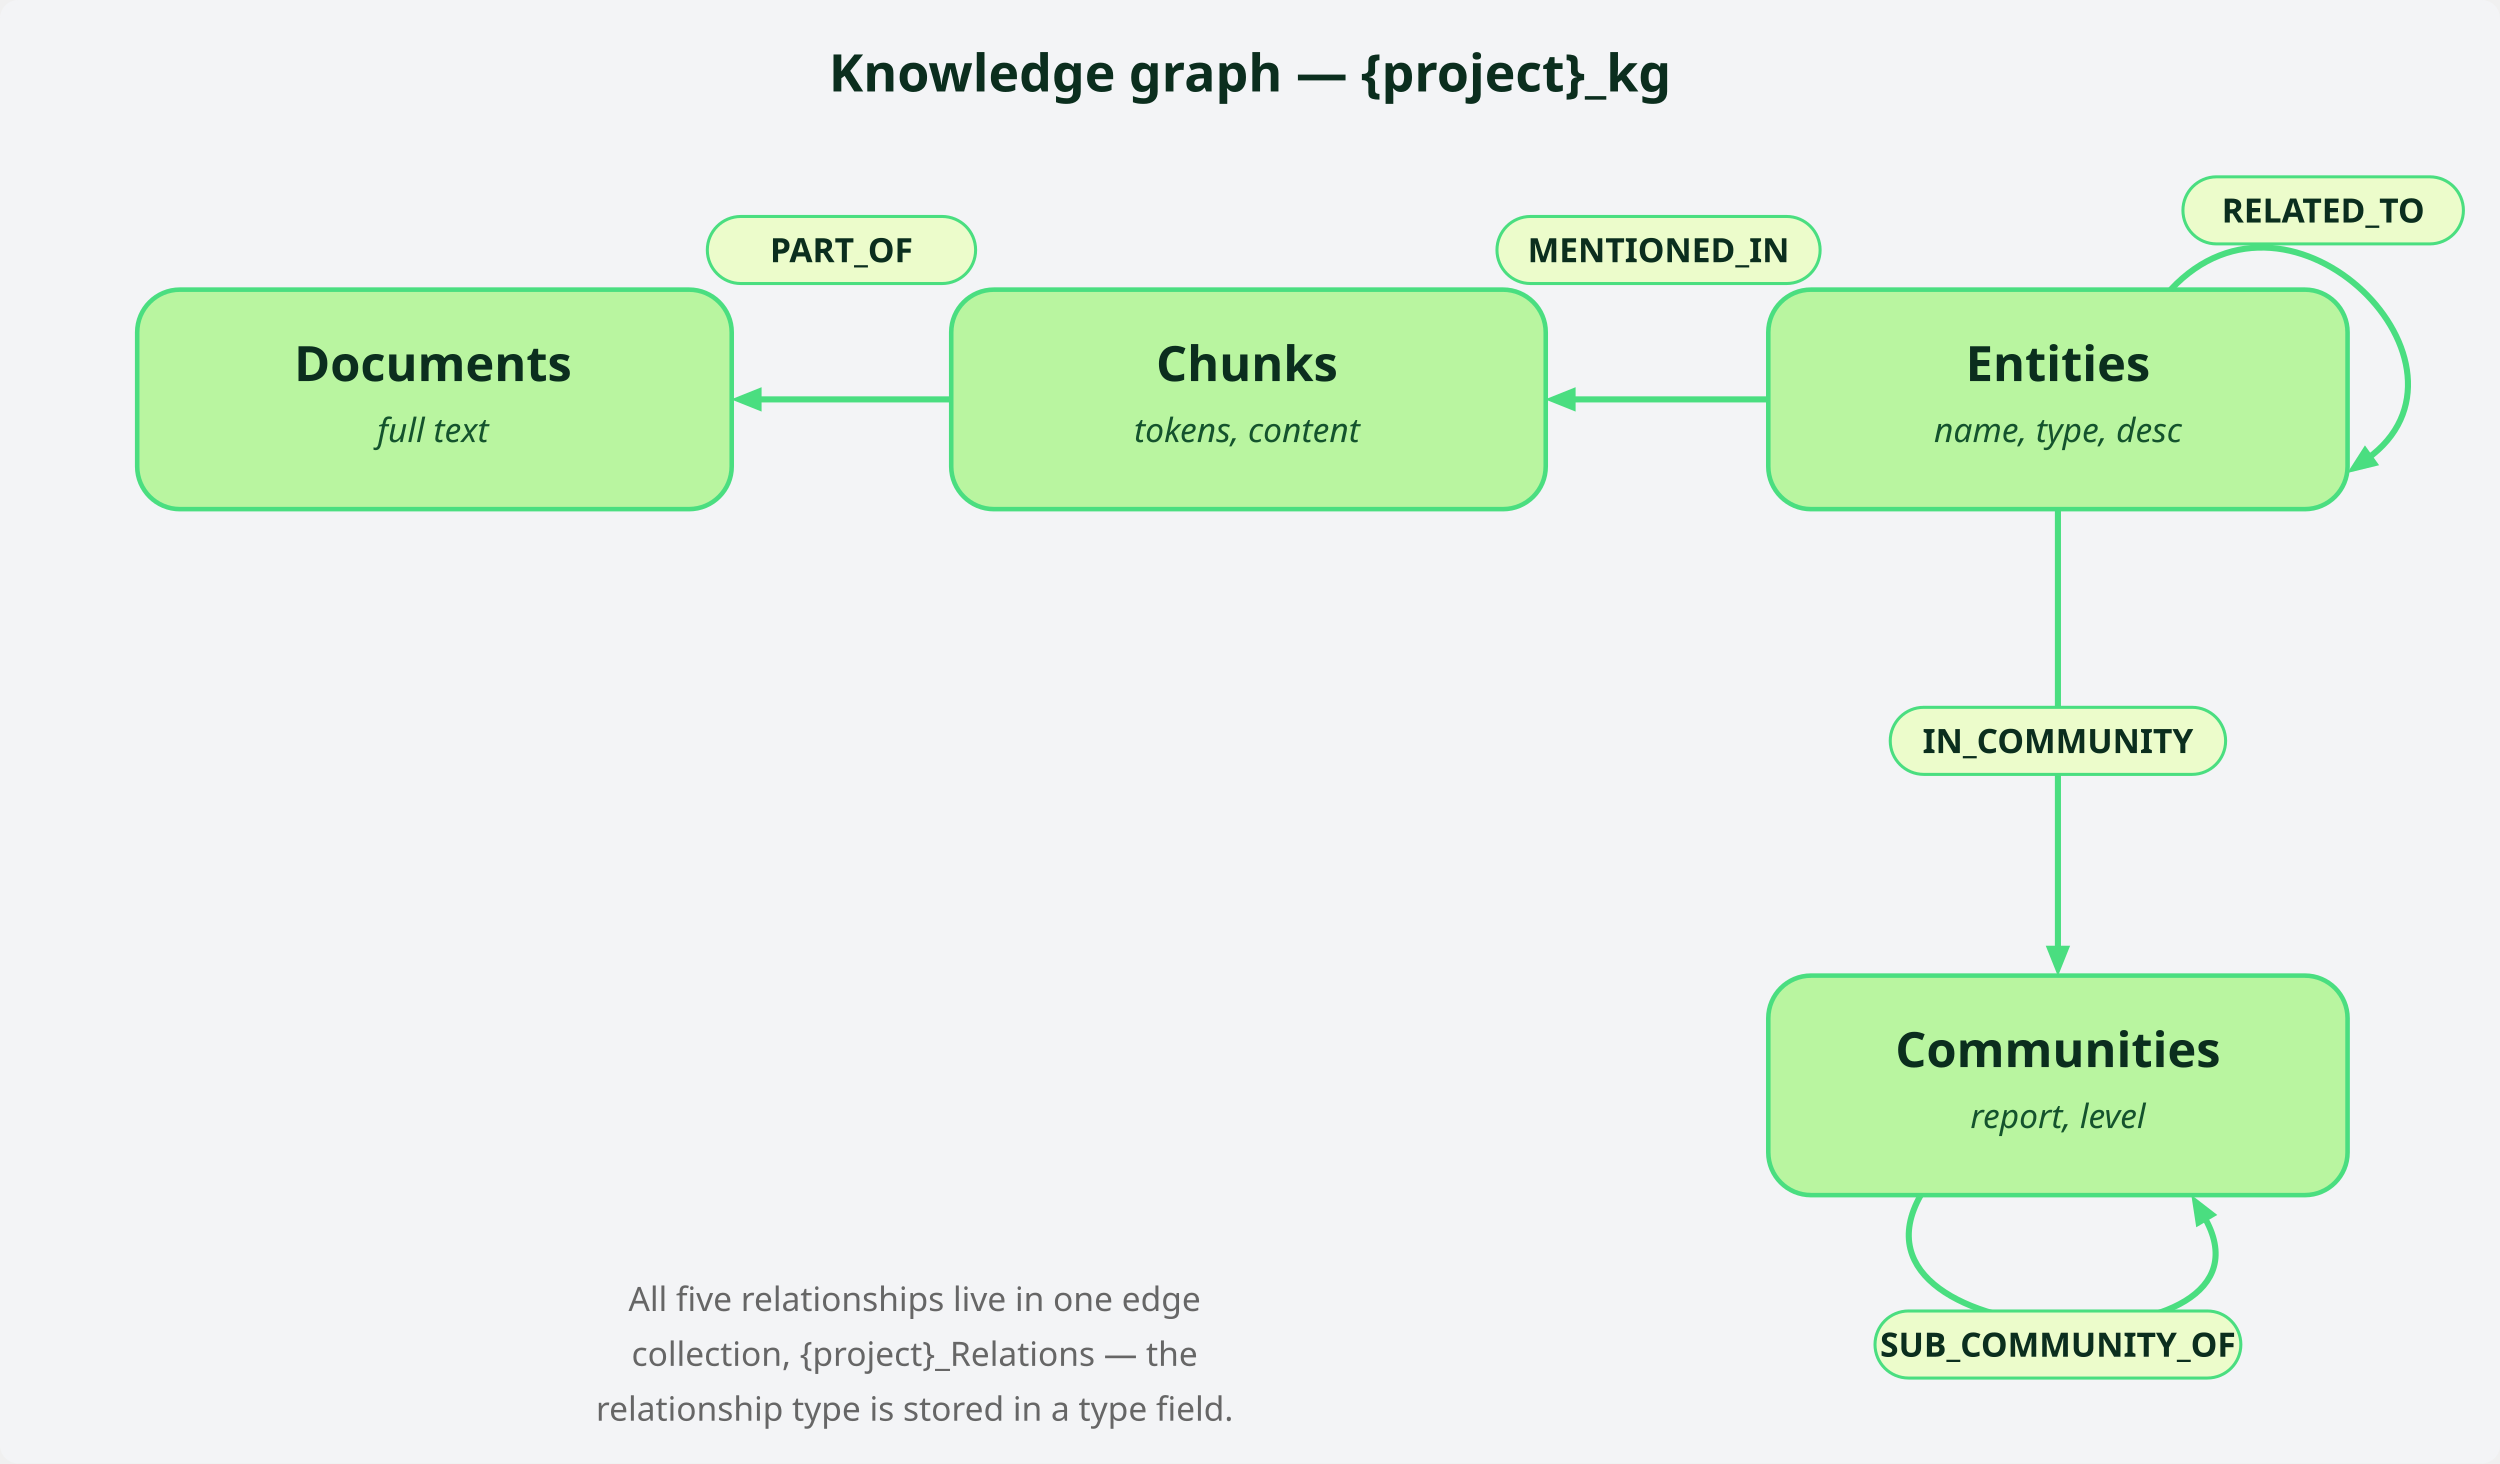
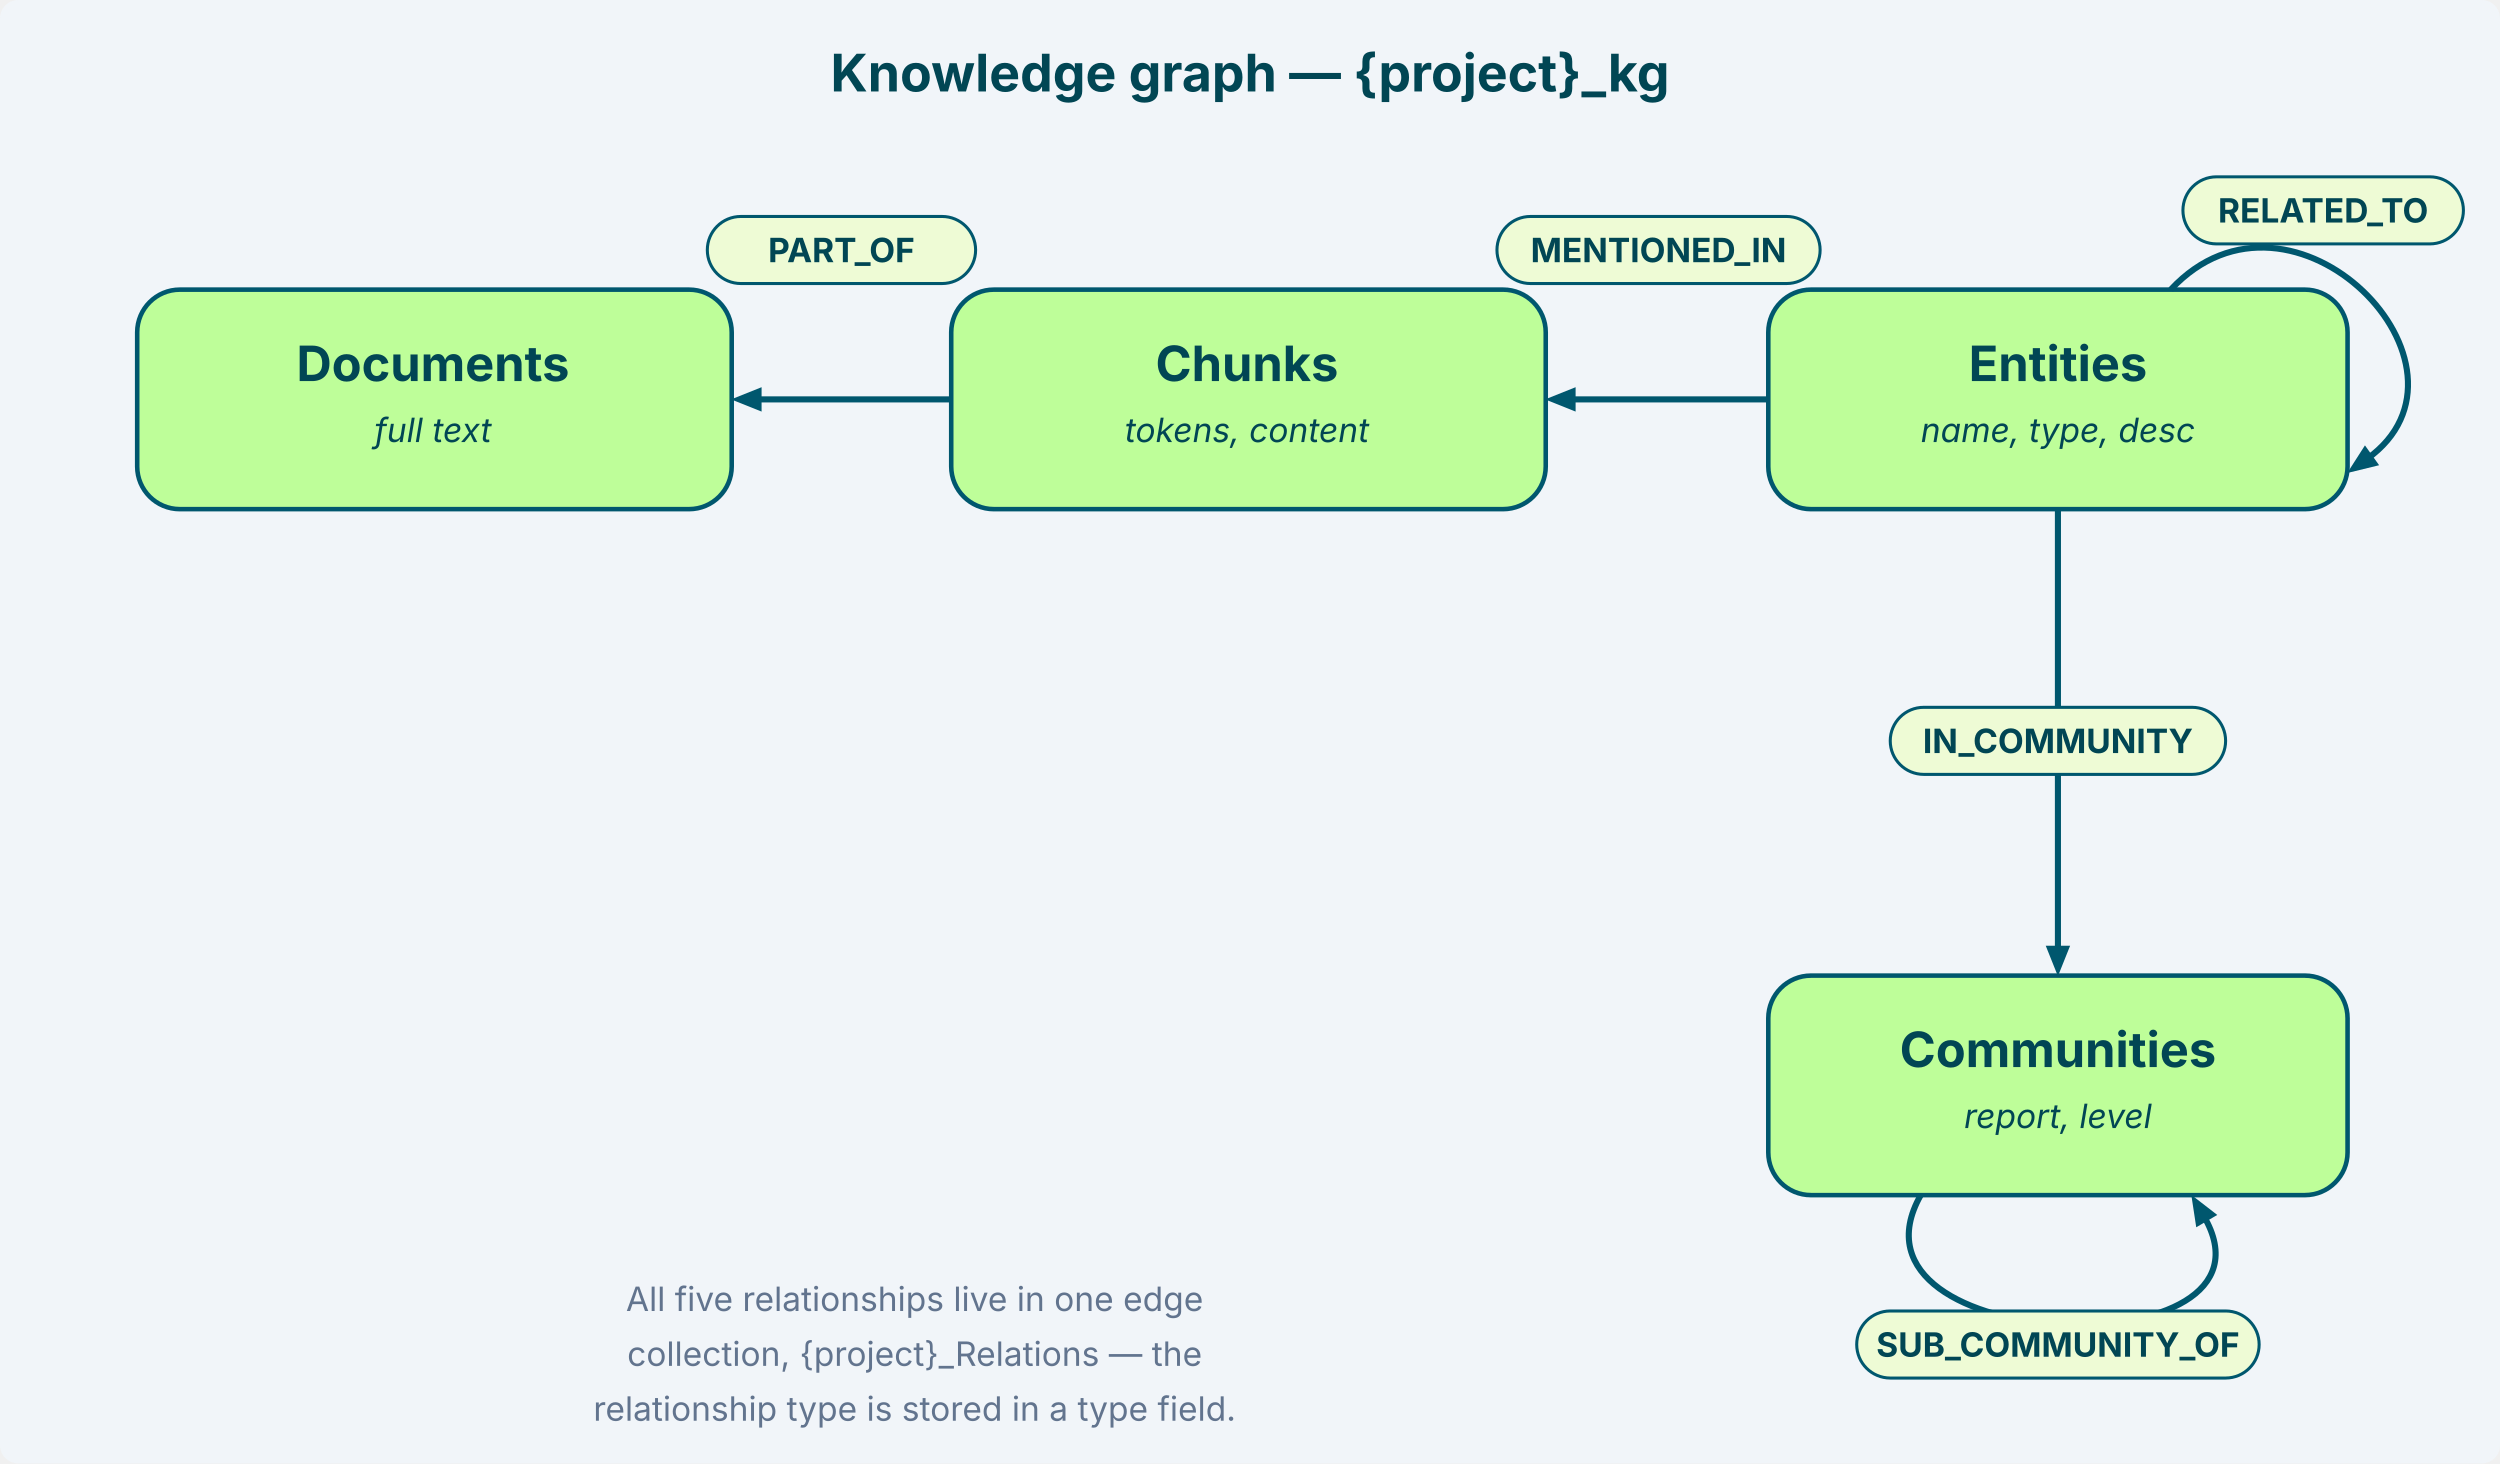
<svg xmlns="http://www.w3.org/2000/svg" viewBox="0 0 820 480" width="820" height="480">
  <style>
-     .agkg text { font-family: sans-serif; }
-     .agkg .vtx { fill: #b9f5a0; stroke: #4ade80; stroke-width: 1.5; }
-     .agkg .card:hover .vtx { fill: #ffffff; stroke: #22c55e; }
-     .agkg .vtitle { font-size: 16px; font-weight: bold; fill: #0b2e1e; }
-     .agkg .vsub { font-size: 11px; font-style: italic; fill: #14532d; }
-     .agkg .elabel { font-size: 11px; font-weight: bold; fill: #0b2e1e; }
-     .agkg .ebadge { fill: #ecfccb; stroke: #4ade80; stroke-width: 1; }
-     .agkg .note { font-size: 11px; fill: #666; }
+     .agkg text { font-family: Inter, -apple-system, BlinkMacSystemFont, 'Segoe UI', Helvetica, Arial, sans-serif; }
+     .agkg .vtx { fill: #befe99; stroke: #00576e; stroke-width: 1.5; }
+     .agkg .card:hover .vtx { fill: #ffffff; stroke: #00576e; }
+     .agkg .vtitle { font-size: 16px; font-weight: bold; fill: #014654; }
+     .agkg .vsub { font-size: 11px; font-style: italic; fill: #014654; }
+     .agkg .elabel { font-size: 11px; font-weight: bold; fill: #014654; }
+     .agkg .ebadge { fill: #eefbd5; stroke: #00576e; stroke-width: 1; }
+     .agkg .note { font-size: 11px; fill: #62748e; }
  </style>
  <defs>
    <marker id="agkg-arrow" markerWidth="10" markerHeight="8" refX="2" refY="4" orient="auto" markerUnits="userSpaceOnUse">
-       <polygon points="0 0,10 4,0 8" fill="#4ade80" />
+       <polygon points="0 0,10 4,0 8" fill="#00576e" />
    </marker>
  </defs>
  <g class="agkg">
-     <rect width="820" height="480" fill="#f3f4f6" rx="6" />
-     <text x="410" y="30" text-anchor="middle" font-size="17" font-weight="bold" fill="#0b2e1e">Knowledge graph — {project}_kg</text>
+     <rect width="820" height="480" fill="#f1f5f9" rx="6" />
+     <text x="410" y="30" text-anchor="middle" font-size="17" font-weight="bold" fill="#014654">Knowledge graph — {project}_kg</text>
    <g class="card">
      <rect class="vtx" x="45" y="95" width="195" height="72" rx="14" />
      <text class="vtitle" x="142" y="125" text-anchor="middle">Documents</text>
      <text class="vsub" x="142" y="145" text-anchor="middle">full text</text>
    </g>
    <g class="card">
      <rect class="vtx" x="312" y="95" width="195" height="72" rx="14" />
      <text class="vtitle" x="409" y="125" text-anchor="middle">Chunks</text>
      <text class="vsub" x="409" y="145" text-anchor="middle">tokens, content</text>
    </g>
    <g class="card">
      <rect class="vtx" x="580" y="95" width="190" height="72" rx="14" />
      <text class="vtitle" x="675" y="125" text-anchor="middle">Entities</text>
      <text class="vsub" x="675" y="145" text-anchor="middle">name, type, desc</text>
    </g>
    <g class="card">
      <rect class="vtx" x="580" y="320" width="190" height="72" rx="14" />
      <text class="vtitle" x="675" y="350" text-anchor="middle">Communities</text>
      <text class="vsub" x="675" y="370" text-anchor="middle">report, level</text>
    </g>
-     <path d="M 312 131 L 247.8 131" stroke="#4ade80" stroke-width="2" fill="none" marker-end="url(#agkg-arrow)" />
+     <path d="M 312 131 L 247.8 131" stroke="#00576e" stroke-width="2" fill="none" marker-end="url(#agkg-arrow)" />
    <rect class="ebadge" x="232" y="71" width="88" height="22" rx="11" />
    <text class="elabel" x="276" y="86" text-anchor="middle">PART_OF</text>
-     <path d="M 580 131 L 514.8 131" stroke="#4ade80" stroke-width="2" fill="none" marker-end="url(#agkg-arrow)" />
+     <path d="M 580 131 L 514.8 131" stroke="#00576e" stroke-width="2" fill="none" marker-end="url(#agkg-arrow)" />
    <rect class="ebadge" x="491" y="71" width="106" height="22" rx="11" />
    <text class="elabel" x="544" y="86" text-anchor="middle">MENTIONED_IN</text>
-     <path d="M 712 95 C 752 52, 818.4 120.5, 776.4 150.5" stroke="#4ade80" stroke-width="2" fill="none" marker-end="url(#agkg-arrow)" />
+     <path d="M 712 95 C 752 52, 818.4 120.5, 776.4 150.5" stroke="#00576e" stroke-width="2" fill="none" marker-end="url(#agkg-arrow)" />
    <rect class="ebadge" x="716" y="58" width="92" height="22" rx="11" />
    <text class="elabel" x="762" y="73" text-anchor="middle">RELATED_TO</text>
-     <path d="M 675 167 L 675 312.2" stroke="#4ade80" stroke-width="2" fill="none" marker-end="url(#agkg-arrow)" />
+     <path d="M 675 167 L 675 312.2" stroke="#00576e" stroke-width="2" fill="none" marker-end="url(#agkg-arrow)" />
    <rect class="ebadge" x="620" y="232" width="110" height="22" rx="11" />
    <text class="elabel" x="675" y="247" text-anchor="middle">IN_COMMUNITY</text>
-     <path d="M 630 392 C 600 445, 752.8 449.8, 722.8 398.8" stroke="#4ade80" stroke-width="2" fill="none" marker-end="url(#agkg-arrow)" />
-     <rect class="ebadge" x="615" y="430" width="120" height="22" rx="11" />
+     <path d="M 630 392 C 600 445, 752.8 449.8, 722.8 398.8" stroke="#00576e" stroke-width="2" fill="none" marker-end="url(#agkg-arrow)" />
+     <rect class="ebadge" x="609" y="430" width="132" height="22" rx="11" />
    <text class="elabel" x="675" y="445" text-anchor="middle">SUB_COMMUNITY_OF</text>
    <text class="note" x="300" y="430" text-anchor="middle">All five relationships live in one edge</text>
    <text class="note" x="300" y="448" text-anchor="middle">collection, {project}_Relations — the</text>
    <text class="note" x="300" y="466" text-anchor="middle">relationship type is stored in a type field.</text>
  </g>
</svg>
